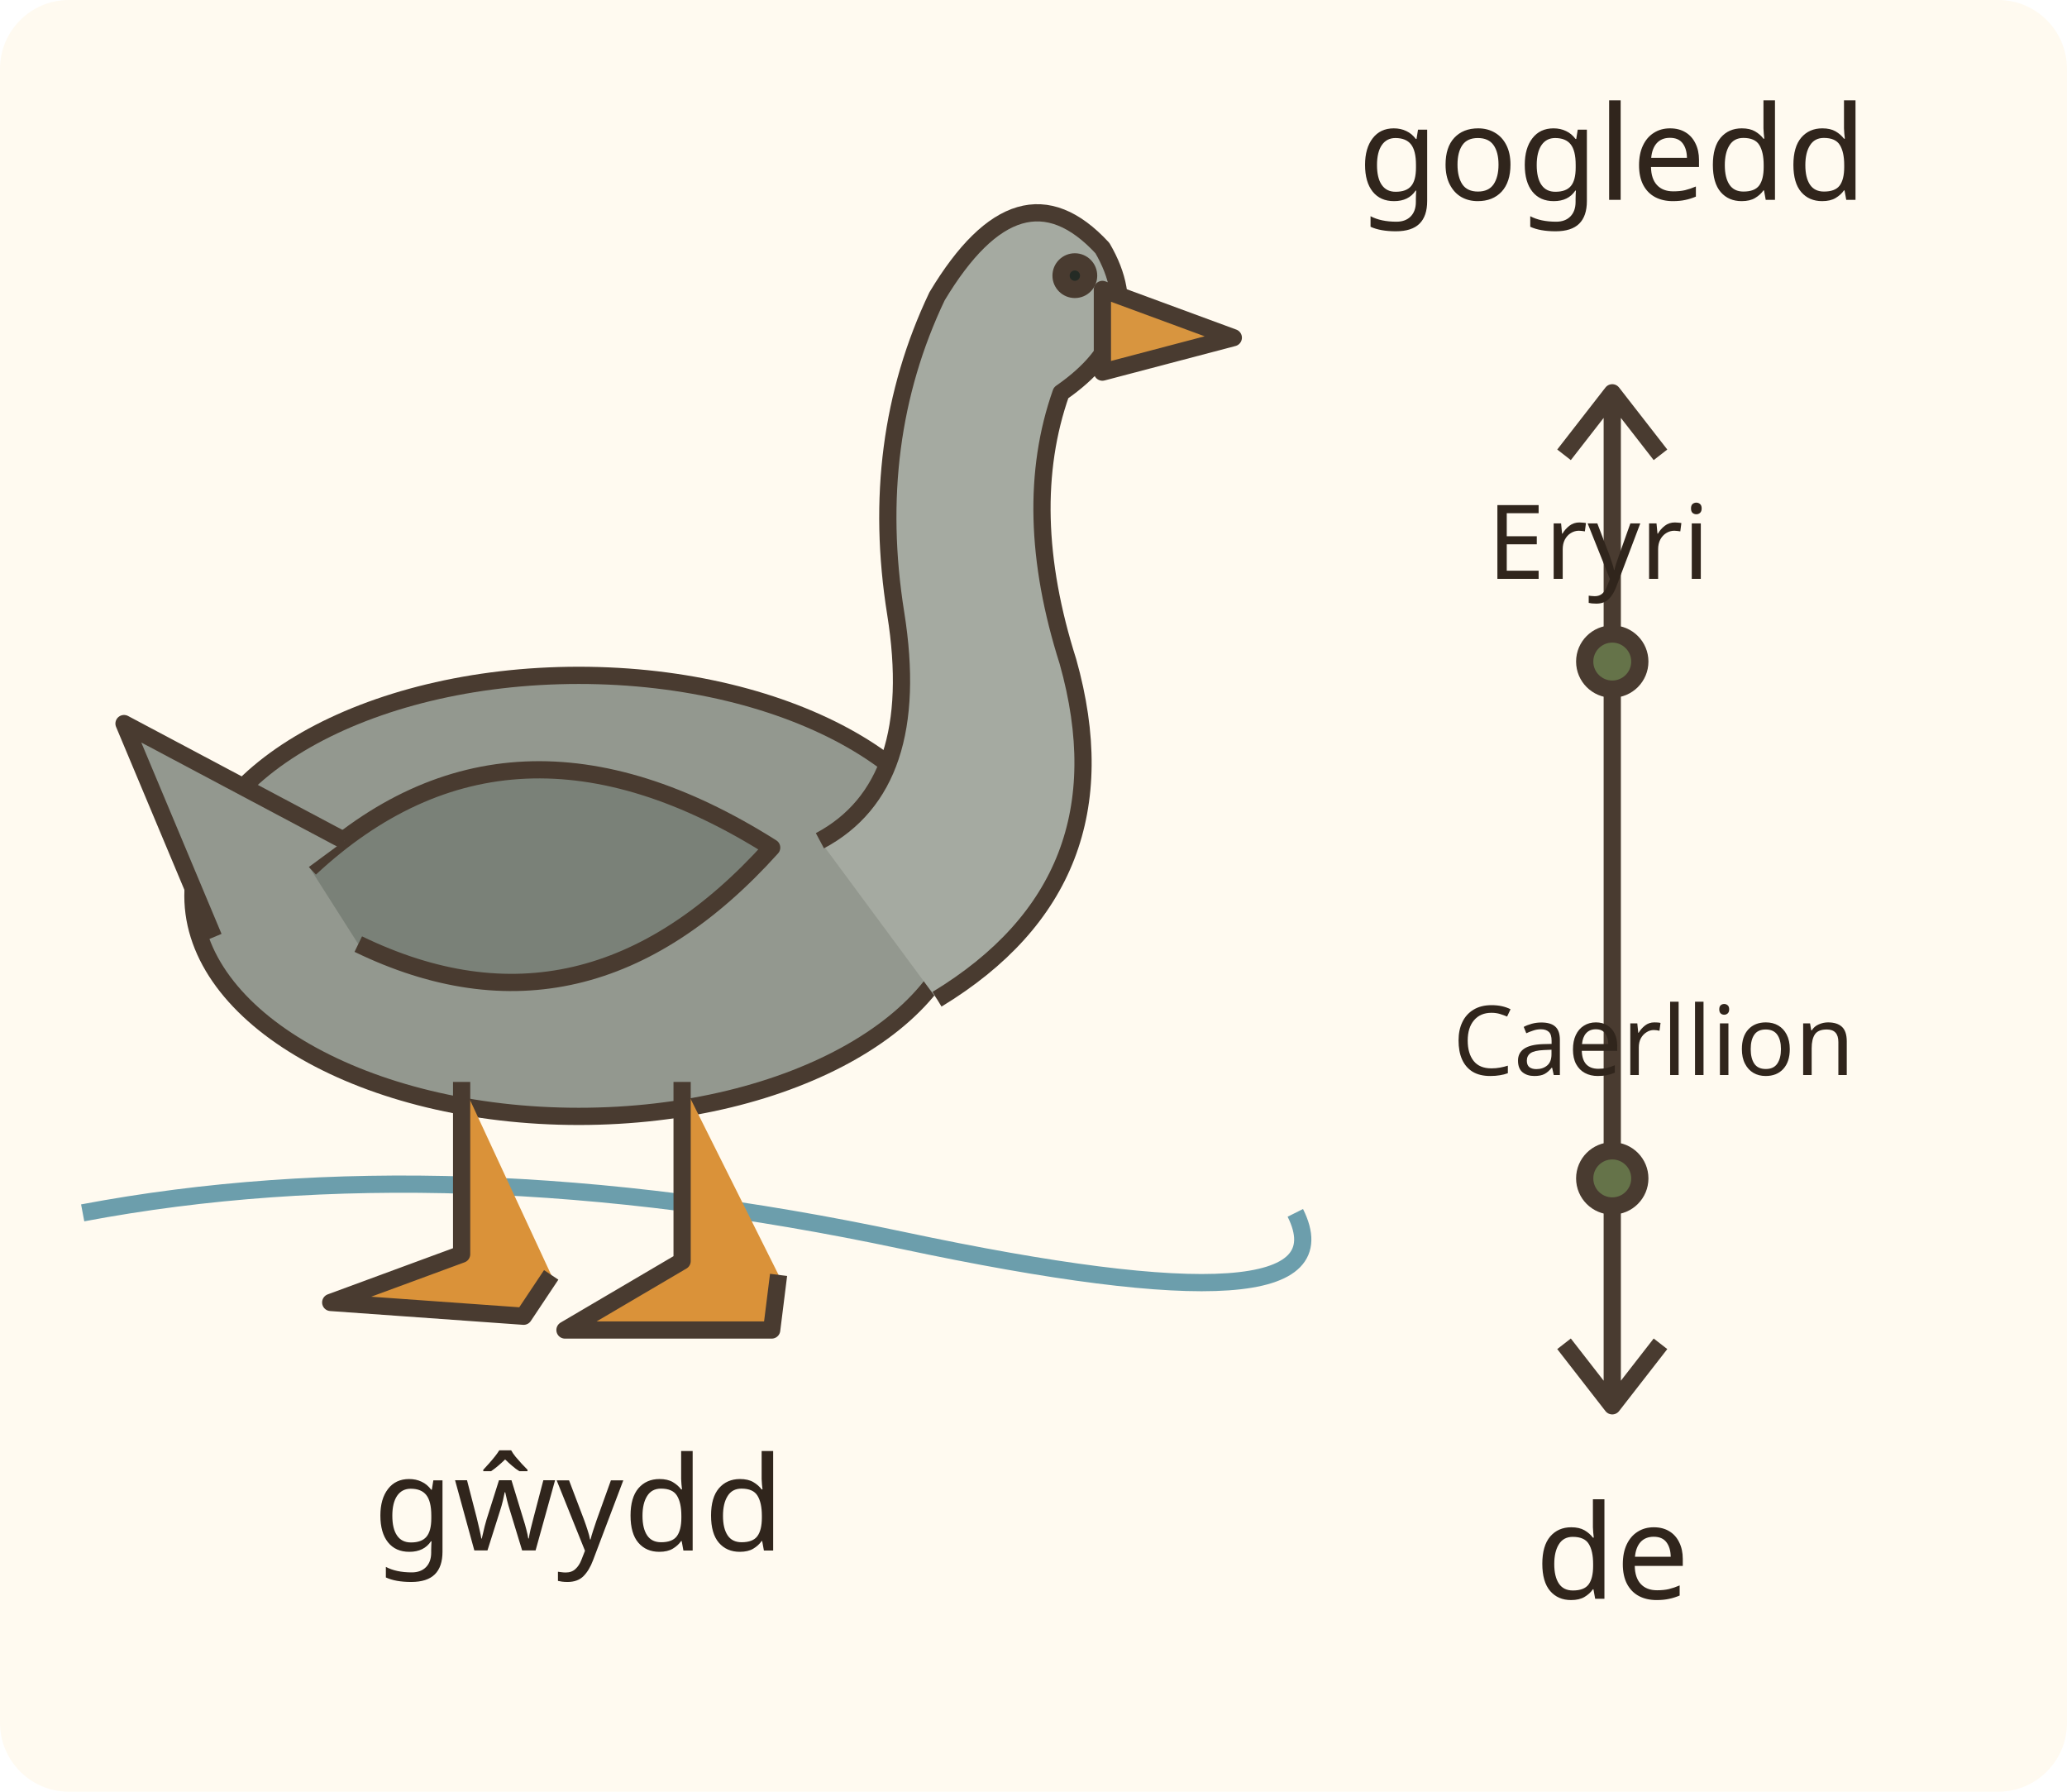
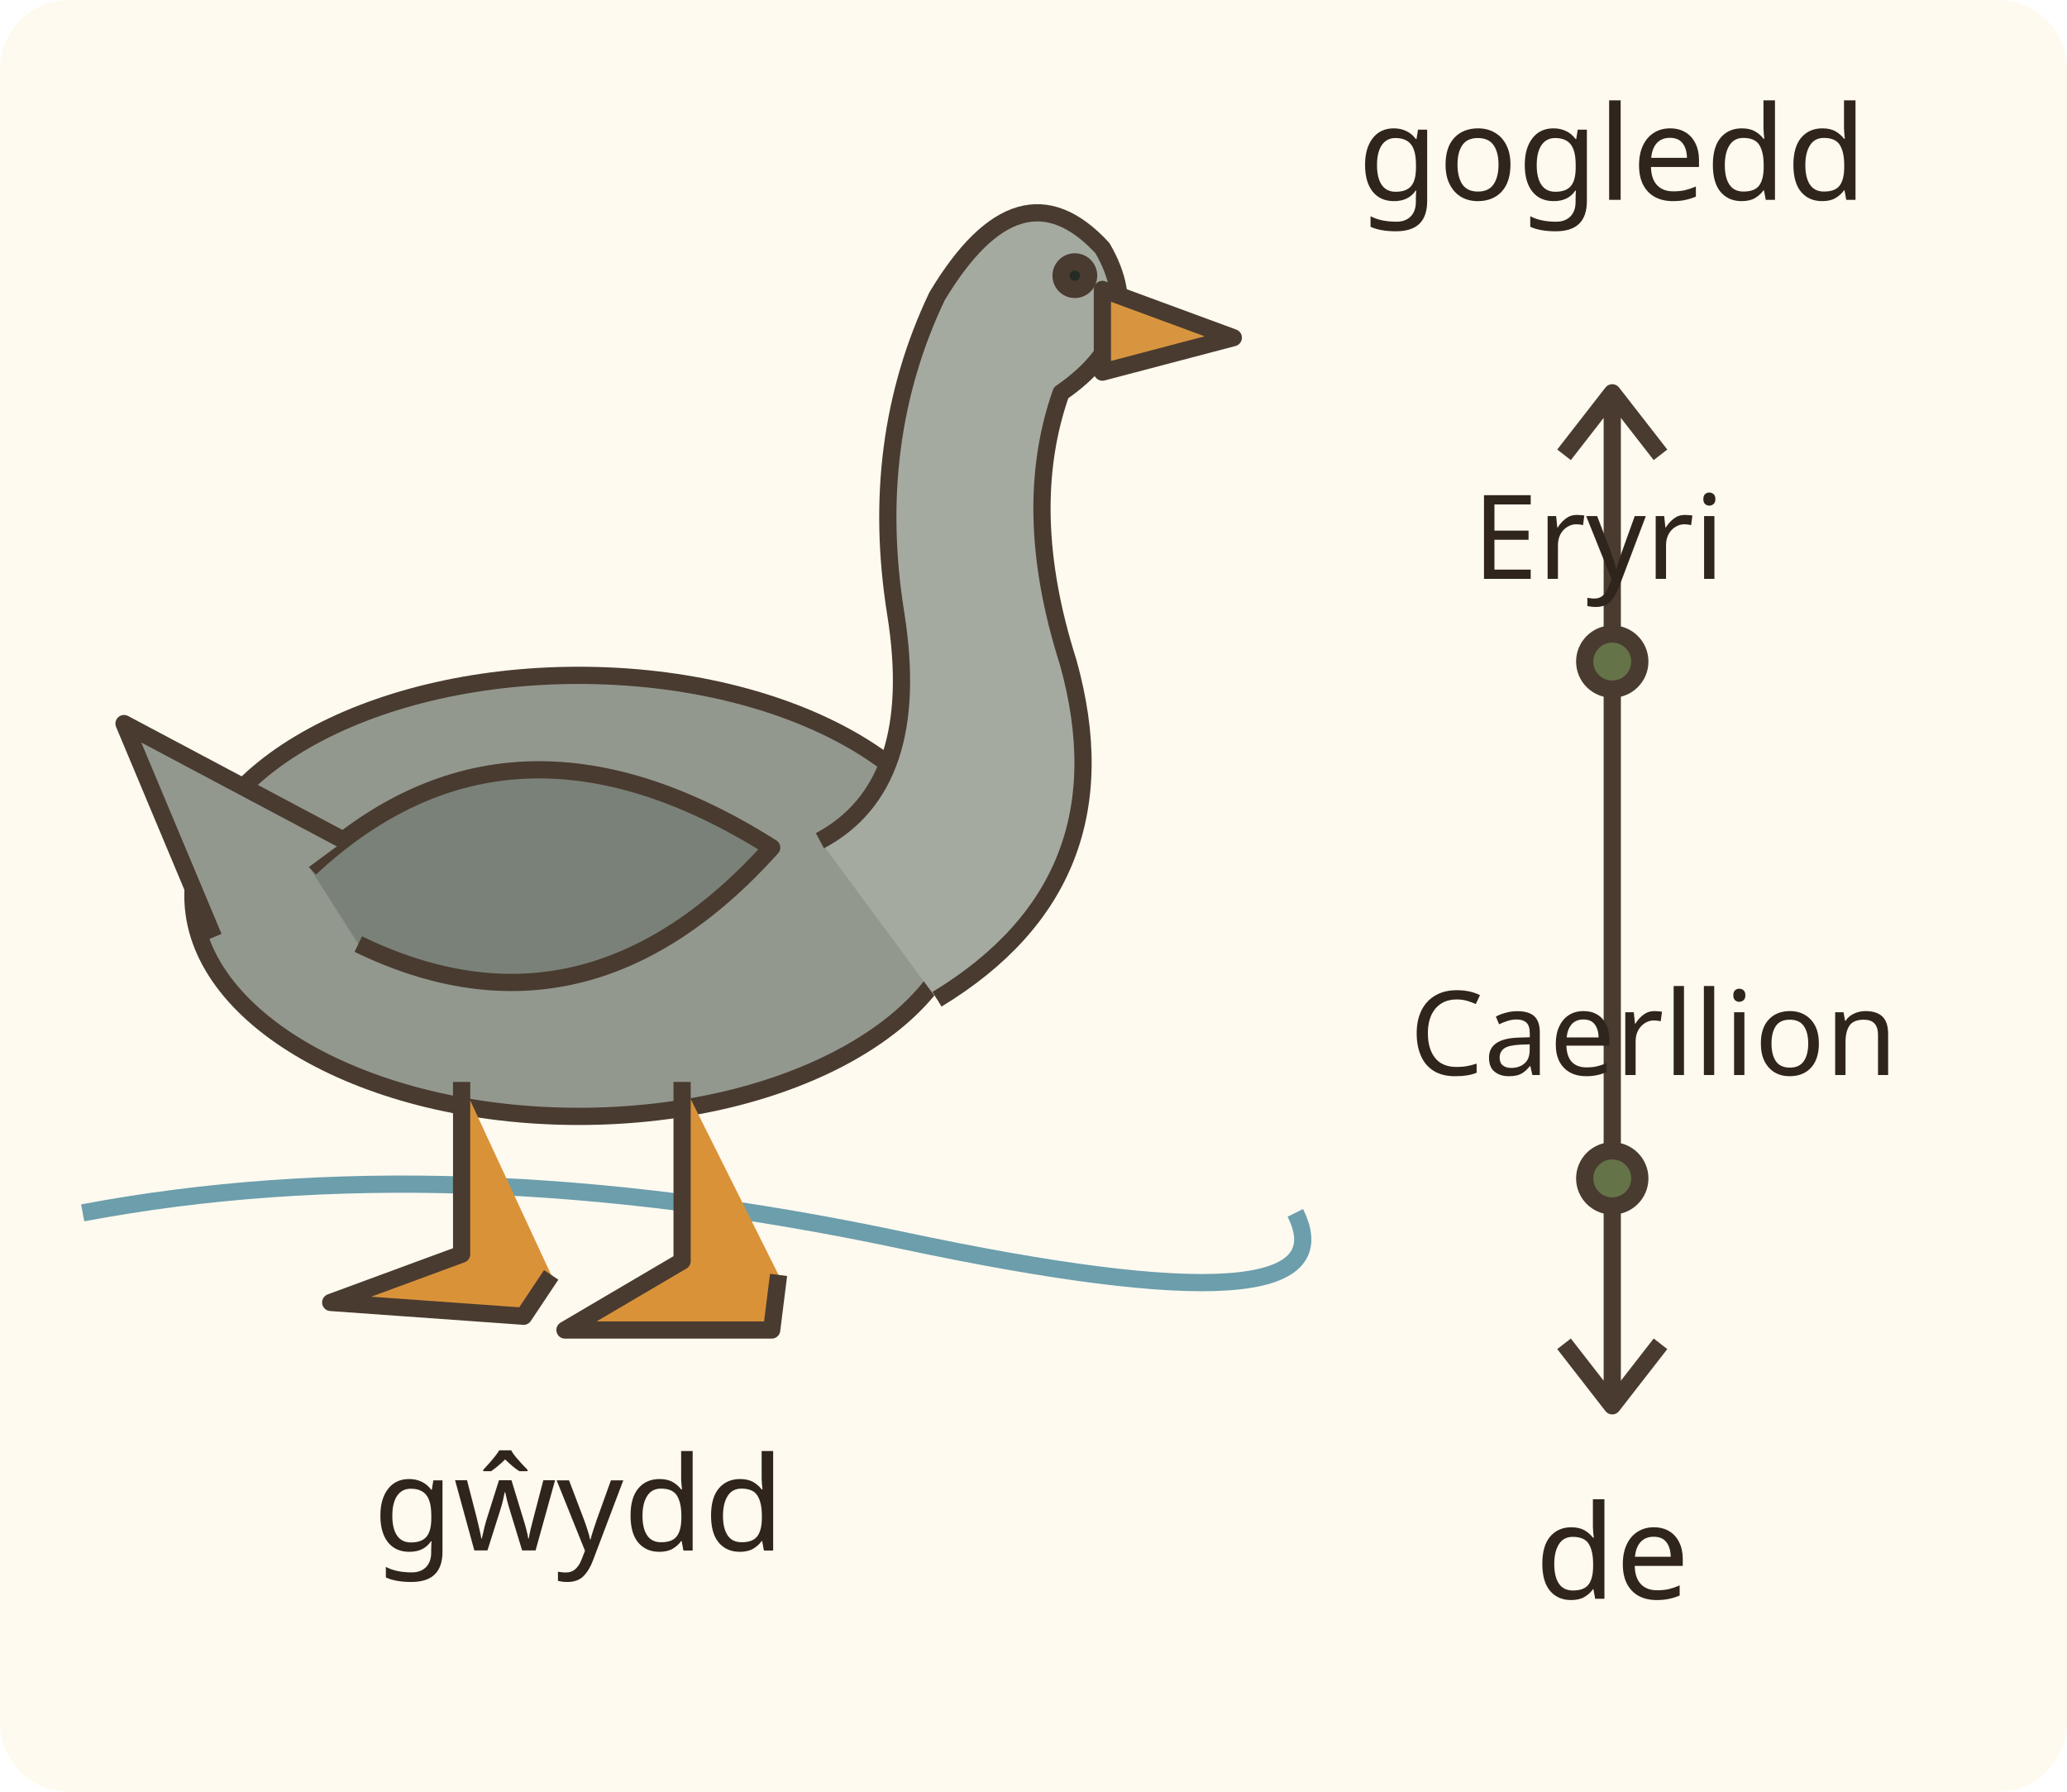
<svg xmlns="http://www.w3.org/2000/svg" viewBox="0 0 300 260">
  <rect width="100%" height="100%" rx="10" fill="#fffaf0" />
  <g stroke="#493b30" stroke-width="2.5" stroke-linejoin="round">
    <path d="M12 176Q65 166 131 180T188 176" fill="none" stroke="#6c9eac" />
    <ellipse cx="84" cy="130" rx="56" ry="32" fill="#93988f" />
    <path d="M119 122Q134 114 130 89Q126 64 136 43Q148 23 160 36Q167 48 154 57Q148 74 155 96Q164 128 136 145" fill="#a5aaa1" />
    <path d="M160 42L179 49L160 54Z" fill="#d8953f" />
    <circle cx="156" cy="40" r="2" fill="#242b25" />
    <path d="M45 126Q74 99 112 123Q85 153 52 137" fill="#7a8178" />
    <path d="M50 122L18 105L31 136" fill="#93988f" />
    <path d="M67 157V182L48 189L76 191L80 185M99 157V183L82 193H112L113 185" fill="#da9239" />
    <path d="M234 57V204M227 66L234 57L241 66M227 195L234 204L241 195" fill="none" />
    <circle cx="234" cy="96" r="4" fill="#657349" />
    <circle cx="234" cy="171" r="4" fill="#657349" />
    <text x="84" y="225" text-anchor="middle" font-family="sans-serif" font-size="19" fill="#30251c" stroke="none">gŵydd</text>
    <text x="234" y="29" text-anchor="middle" font-family="sans-serif" font-size="19" fill="#30251c" stroke="none">gogledd</text>
    <text x="234" y="232" text-anchor="middle" font-family="sans-serif" font-size="19" fill="#30251c" stroke="none">de</text>
-     <text x="232" y="84" text-anchor="middle" font-family="sans-serif" font-size="15" fill="#30251c" stroke="none">Eryri</text>
-     <text x="240" y="156" text-anchor="middle" font-family="sans-serif" font-size="14" fill="#30251c" stroke="none">Caerllion</text>
+     <text x="232" y="84" text-anchor="middle" font-family="sans-serif" font-size="17" fill="#30251c" stroke="none">Eryri</text>
+     <text x="240" y="156" text-anchor="middle" font-family="sans-serif" font-size="17" fill="#30251c" stroke="none">Caerllion</text>
  </g>
</svg>
